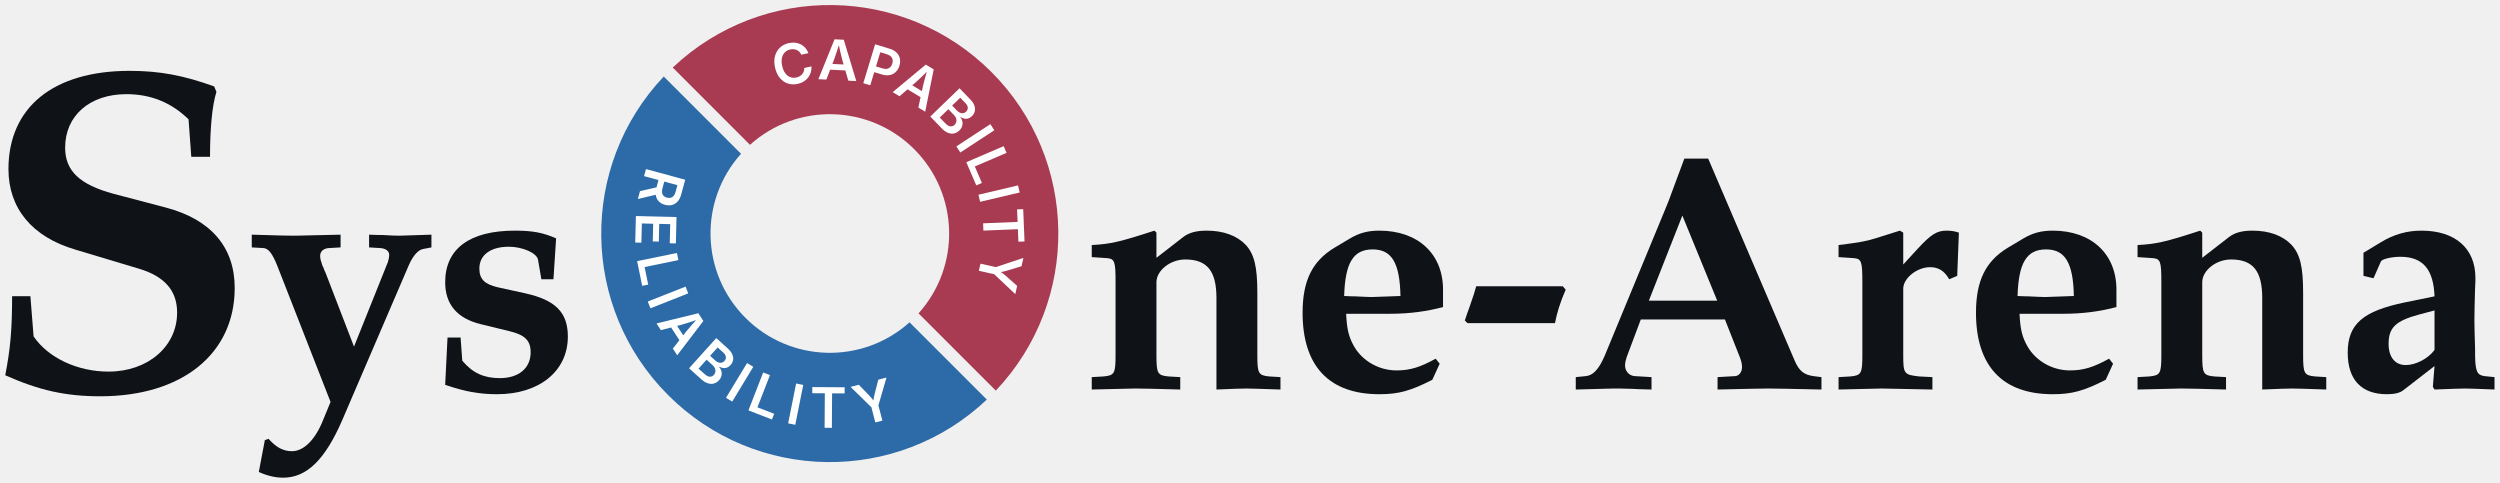
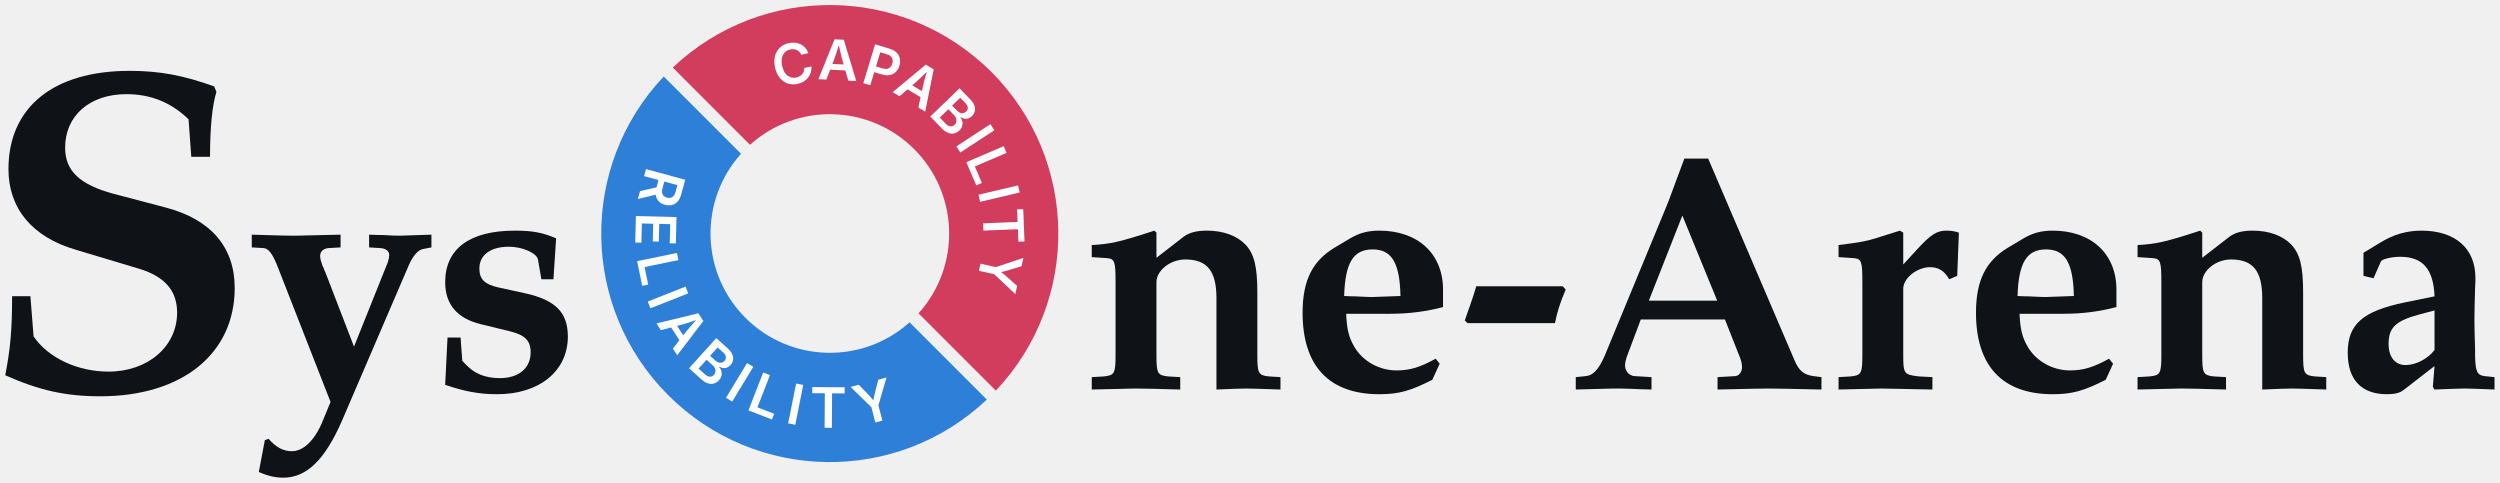
<svg xmlns="http://www.w3.org/2000/svg" viewBox="8.3 -153.0 984.3 190.1" width="984" height="190" role="img" aria-label="SysOne-Arena">
  <path fill="#0f1216" d="M12.96 -36.36C12.96 -22.86 12.24 -15.48 10.26 -5.22C23.58 0.72 34.02 3.06 47.7 3.06C79.92 3.06 100.62 -13.68 100.62 -39.6C100.62 -55.62 91.26 -66.6 73.44 -71.28L52.92 -76.68C39.6 -80.28 33.84 -85.68 33.84 -94.86C33.84 -107.46 43.56 -115.92 57.96 -115.92C67.5 -115.92 75.6 -112.68 82.44 -106.02L83.52 -91.26H90.9C90.9 -102.96 91.8 -111.6 93.42 -116.82L92.52 -118.98C80.46 -123.3 71.1 -125.1 59.22 -125.1C29.16 -125.1 11.52 -110.7 11.52 -86.4C11.52 -71.1 20.7 -59.76 37.8 -54.72L63.0 -47.16C73.08 -44.1 77.94 -38.52 77.94 -29.88C77.94 -16.56 66.42 -6.66 50.94 -6.66C38.7 -6.66 27.18 -12.06 21.42 -20.52L20.16 -36.36Z" />
  <path fill="#0f1216" d="M142.32 -55.572V-60.588L124.896 -60.192H123.18C121.464 -60.192 120.408 -60.192 107.34 -60.588V-55.572L111.96 -55.308C113.94 -55.176 115.524 -53.064 117.504 -48.048L138.36 5.28L135.324 12.672C132.288 20.196 127.8 24.684 123.18 24.684C119.748 24.684 116.976 23.232 113.94 19.8L112.488 20.328L110.112 32.868C113.676 34.452 116.712 35.112 119.748 35.112C128.988 35.112 136.248 27.984 142.98 12.408L169.248 -48.708C170.832 -52.272 172.812 -54.516 174.66 -54.912L178.092 -55.572V-60.588L165.816 -60.192H165.288C164.496 -60.192 162.78 -60.192 158.688 -60.456C158.028 -60.456 155.784 -60.456 153.54 -60.588V-55.572L157.896 -55.308C160.14 -55.176 161.46 -54.12 161.46 -52.668C161.46 -51.744 161.196 -50.556 160.932 -49.764L147.6 -16.5L136.512 -45.276C136.38 -45.672 136.248 -45.936 135.984 -46.464C135.588 -47.652 135.324 -48.18 135.192 -48.312C134.532 -50.292 134.268 -51.084 134.268 -52.272C134.268 -53.988 135.588 -55.176 137.7 -55.308Z" />
  <path fill="#0f1216" d="M226.14 -43.032 227.196 -59.136C222.048 -61.38 217.956 -62.172 210.96 -62.172C193.14 -62.172 183.504 -55.044 183.504 -41.844C183.504 -33.132 188.256 -27.588 197.496 -25.344L208.848 -22.572C214.92 -21.12 217.164 -18.876 217.164 -14.256C217.164 -8.052 212.544 -4.092 205.02 -4.092C198.816 -4.092 194.328 -6.072 190.236 -10.956L189.576 -20.064H184.428L183.504 -1.452C191.16 1.188 196.968 2.244 203.964 2.244C220.596 2.244 231.816 -6.864 231.816 -20.46C231.816 -29.964 226.932 -34.848 215.052 -37.488L204.228 -39.864C199.08 -41.052 196.968 -43.032 196.968 -47.256C196.968 -52.536 201.324 -55.836 208.584 -55.836C213.996 -55.836 219.672 -53.328 220.068 -50.688L221.388 -43.032Z" />
-   <path fill="#2c6aa8" d="M396.81 4.36A90.00 90.00 0 0 1 269.58 -122.87L300.01 -92.44A47.00 47.00 0 0 0 366.38 -26.07Z" />
+   <path fill="#2d7fd8" d="M396.81 4.36A90.00 90.00 0 0 1 269.58 -122.87L300.01 -92.44A47.00 47.00 0 0 0 366.38 -26.07Z" />
  <path fill="#ffffff" d="M262.584 -86.412 278.032 -82.223 276.466 -76.448Q275.985 -74.676 275.034 -73.631Q274.083 -72.587 272.8 -72.267Q271.517 -71.947 270.044 -72.346Q268.572 -72.746 267.654 -73.668Q266.735 -74.591 266.476 -75.974Q266.217 -77.358 266.7 -79.141L267.819 -83.267L270.11 -82.646L269.09 -78.883Q268.806 -77.835 268.922 -77.092Q269.037 -76.348 269.52 -75.872Q270.003 -75.396 270.812 -75.177Q271.641 -74.952 272.314 -75.114Q272.987 -75.277 273.48 -75.861Q273.972 -76.446 274.259 -77.503L274.959 -80.085L261.833 -83.644ZM260.228 -77.724 268.254 -79.577 267.433 -76.549 259.387 -74.624Z" />
  <path fill="#ffffff" d="M258.606 -67.924 274.607 -67.536 274.355 -57.14 271.939 -57.199 272.121 -64.727 267.804 -64.832 267.635 -57.862 265.251 -57.92 265.42 -64.89 260.953 -64.998 260.769 -57.427 258.353 -57.486Z" />
  <path fill="#ffffff" d="M259.095 -50.163 274.775 -53.379 275.351 -50.57 262.039 -47.839 263.459 -40.915 261.092 -40.43Z" />
  <path fill="#ffffff" d="M279.222 -37.466 264.335 -31.587 263.281 -34.255 278.169 -40.134Z" />
  <path fill="#ffffff" d="M266.736 -25.617 283.202 -29.649 285.185 -26.595 274.874 -13.085 273.159 -15.725 278.582 -22.641Q279.435 -23.694 280.555 -24.959Q281.674 -26.223 283.114 -27.812L283.442 -27.307Q281.392 -26.617 279.782 -26.09Q278.171 -25.563 276.915 -25.208L268.444 -22.987ZM271.833 -25.046 273.77 -26.304 278.362 -19.232 276.425 -17.974Z" />
  <path fill="#ffffff" d="M279.55 -7.975 290.267 -19.863 294.815 -15.763Q296.1 -14.605 296.587 -13.428Q297.074 -12.252 296.871 -11.176Q296.668 -10.101 295.869 -9.215Q295.215 -8.489 294.472 -8.227Q293.728 -7.964 292.974 -8.065Q292.219 -8.167 291.515 -8.556L291.407 -8.437Q292.008 -7.837 292.274 -6.96Q292.54 -6.084 292.336 -5.112Q292.131 -4.139 291.319 -3.237Q290.484 -2.312 289.376 -1.98Q288.267 -1.649 286.988 -2.035Q285.71 -2.422 284.345 -3.652ZM283.284 -7.833 285.614 -5.733Q286.795 -4.669 287.728 -4.652Q288.66 -4.636 289.3 -5.346Q289.782 -5.881 289.904 -6.545Q290.025 -7.209 289.766 -7.891Q289.506 -8.574 288.844 -9.171L286.442 -11.336ZM287.83 -12.876 289.977 -10.941Q290.543 -10.43 291.177 -10.235Q291.811 -10.04 292.415 -10.189Q293.02 -10.338 293.494 -10.865Q294.12 -11.559 294.036 -12.444Q293.952 -13.33 292.995 -14.193L290.801 -16.171Z" />
  <path fill="#ffffff" d="M304.838 -8.538 296.543 5.151 294.09 3.665 302.385 -10.024Z" />
  <path fill="#ffffff" d="M302.933 8.607 308.736 -6.31 311.409 -5.27 306.483 7.395 313.07 9.957 312.194 12.21Z" />
  <path fill="#ffffff" d="M324.517 -1.414 321.382 14.281 318.569 13.719 321.705 -1.976Z" />
  <path fill="#ffffff" d="M328.067 1.853 328.082 -0.564 340.822 -0.486 340.807 1.931 335.877 1.901 335.793 15.489 332.925 15.472 333.009 1.883Z" />
  <path fill="#ffffff" d="M352.905 13.363 351.341 7.365 343.15 -0.635 346.393 -1.481 350.432 2.684Q351.069 3.34 351.602 3.978Q352.134 4.616 352.772 5.571L352.044 5.761Q352.121 4.608 352.267 3.782Q352.412 2.956 352.636 2.11L354.075 -3.483L357.297 -4.323L354.117 6.642L355.68 12.639Z" />
-   <path fill="#a83a52" d="M273.12 -126.40A90.00 90.00 0 0 1 400.35 0.83L369.92 -29.60A47.00 47.00 0 0 0 303.54 -95.97Z" />
+   <path fill="#d23c5d" d="M273.12 -126.40A90.00 90.00 0 0 1 400.35 0.83L369.92 -29.60A47.00 47.00 0 0 0 303.54 -95.97Z" />
  <path fill="#ffffff" d="M322.361 -119.973Q320.306 -119.512 318.478 -120.104Q316.65 -120.696 315.315 -122.279Q313.981 -123.863 313.416 -126.378Q312.85 -128.904 313.385 -130.912Q313.92 -132.92 315.326 -134.237Q316.731 -135.554 318.765 -136.01Q320.043 -136.297 321.241 -136.186Q322.438 -136.075 323.47 -135.574Q324.501 -135.073 325.293 -134.194Q326.085 -133.314 326.56 -132.078L323.74 -131.446Q323.447 -132.117 322.997 -132.578Q322.547 -133.038 321.971 -133.3Q321.394 -133.562 320.733 -133.617Q320.071 -133.672 319.368 -133.515Q318.09 -133.228 317.244 -132.361Q316.398 -131.494 316.113 -130.137Q315.828 -128.78 316.226 -127.008Q316.628 -125.216 317.469 -124.116Q318.31 -123.017 319.441 -122.61Q320.573 -122.203 321.831 -122.485Q322.533 -122.643 323.108 -122.975Q323.683 -123.308 324.097 -123.792Q324.512 -124.276 324.726 -124.891Q324.94 -125.506 324.911 -126.226L327.741 -126.86Q327.835 -125.703 327.526 -124.605Q327.216 -123.506 326.524 -122.569Q325.831 -121.632 324.788 -120.958Q323.744 -120.283 322.361 -119.973Z" />
  <path fill="#ffffff" d="M330.477 -121.811 336.841 -137.523 340.479 -137.344 345.401 -121.077 342.257 -121.232 339.822 -129.676Q339.467 -130.984 339.096 -132.632Q338.725 -134.279 338.28 -136.377L338.881 -136.347Q338.242 -134.281 337.727 -132.667Q337.212 -131.052 336.764 -129.826L333.609 -121.657ZM333.922 -125.61 334.035 -127.917 342.458 -127.503 342.344 -125.196Z" />
  <path fill="#ffffff" d="M348.16 -120.239 352.817 -135.553 358.541 -133.812Q360.299 -133.278 361.301 -132.254Q362.304 -131.231 362.572 -129.898Q362.84 -128.564 362.396 -127.105Q361.949 -125.635 360.981 -124.683Q360.012 -123.732 358.599 -123.443Q357.187 -123.154 355.419 -123.691L351.626 -124.844L352.314 -127.105L355.747 -126.062Q356.785 -125.746 357.557 -125.904Q358.329 -126.062 358.836 -126.604Q359.344 -127.146 359.591 -127.958Q359.837 -128.77 359.715 -129.492Q359.592 -130.214 359.03 -130.767Q358.468 -131.319 357.42 -131.638L354.861 -132.416L350.904 -119.405Z" />
  <path fill="#ffffff" d="M359.736 -116.716 372.77 -127.555 375.891 -125.679 372.542 -109.017 369.845 -110.638 371.689 -119.231Q371.994 -120.552 372.446 -122.179Q372.898 -123.806 373.496 -125.865L374.012 -125.555Q372.472 -124.037 371.255 -122.857Q370.038 -121.677 369.065 -120.808L362.424 -115.099ZM364.568 -118.436 365.758 -120.415 372.985 -116.07 371.795 -114.091Z" />
  <path fill="#ffffff" d="M374.549 -107.115 386.058 -118.238 390.313 -113.835Q391.515 -112.591 391.92 -111.384Q392.325 -110.176 392.048 -109.118Q391.772 -108.059 390.914 -107.23Q390.212 -106.551 389.452 -106.34Q388.693 -106.129 387.947 -106.282Q387.201 -106.435 386.525 -106.872L386.409 -106.76Q386.968 -106.12 387.173 -105.228Q387.378 -104.335 387.107 -103.379Q386.836 -102.423 385.963 -101.579Q385.067 -100.713 383.939 -100.459Q382.81 -100.205 381.561 -100.678Q380.311 -101.152 379.035 -102.473ZM378.264 -106.717 380.444 -104.462Q381.549 -103.318 382.478 -103.238Q383.407 -103.157 384.095 -103.822Q384.612 -104.322 384.779 -104.976Q384.946 -105.63 384.734 -106.329Q384.522 -107.028 383.902 -107.669L381.655 -109.994ZM383.146 -111.435 385.154 -109.357Q385.684 -108.809 386.303 -108.57Q386.922 -108.332 387.536 -108.439Q388.149 -108.546 388.659 -109.039Q389.331 -109.688 389.308 -110.577Q389.285 -111.467 388.389 -112.394L386.337 -114.518Z" />
  <path fill="#ffffff" d="M399.765 -101.709 386.372 -92.945 384.801 -95.345 398.194 -104.109Z" />
  <path fill="#ffffff" d="M388.733 -89.127 403.44 -95.443 404.572 -92.807 392.086 -87.445 394.875 -80.95 392.654 -79.997Z" />
  <path fill="#ffffff" d="M409.75 -77.202 394.172 -73.525 393.513 -76.316 409.091 -79.994Z" />
  <path fill="#ffffff" d="M408.723 -70.546 411.138 -70.644 411.657 -57.914 409.242 -57.816 409.041 -62.742 395.464 -62.188 395.347 -65.054 408.924 -65.608Z" />
  <path fill="#ffffff" d="M394.305 -49.165 400.353 -47.81 411.215 -51.432 410.482 -48.161 404.931 -46.476Q404.057 -46.21 403.245 -46.028Q402.434 -45.847 401.293 -45.717L401.458 -46.451Q402.447 -45.855 403.115 -45.347Q403.783 -44.84 404.433 -44.254L408.747 -40.414L408.019 -37.165L399.726 -45.011L393.678 -46.366Z" />
  <path fill="#0f1216" d="M438.132 -4.488V0.396L455.16 0.0C457.8 0.0 464.136 0.132 472.98 0.396V-4.488L468.36 -4.752C464.004 -5.148 463.608 -5.94 463.608 -13.2V-41.844C463.608 -46.464 469.02 -50.82 474.96 -50.82C483.54 -50.82 487.236 -46.332 487.236 -35.64V0.396C494.1 0.132 496.74 0.0 499.116 0.0C501.228 0.0 504.0 0.132 512.448 0.396V-4.488L508.092 -4.752C503.736 -5.148 503.34 -5.94 503.34 -13.2V-37.752C503.34 -47.916 502.152 -52.932 498.72 -56.628C495.288 -60.192 490.008 -62.172 483.408 -62.172C479.316 -62.172 476.412 -61.38 474.168 -59.664L463.608 -51.48V-61.38L462.816 -62.172C449.088 -57.684 445.392 -56.892 438.132 -56.496V-51.744L444.072 -51.348C447.108 -51.084 447.504 -50.16 447.504 -42.108V-13.2C447.504 -5.94 447.108 -5.148 442.752 -4.752Z" />
  <path fill="#0f1216" d="M576.468 -38.94C576.468 -53.064 566.568 -62.172 551.388 -62.172C546.9 -62.172 543.468 -61.248 539.904 -59.136L533.7 -55.44C524.988 -50.16 521.16 -42.504 521.16 -29.832C521.16 -8.844 531.588 2.244 551.388 2.244C559.044 2.244 563.664 0.924 572.244 -3.432L575.148 -9.768L573.564 -11.748C567.36 -8.316 563.4 -7.128 558.12 -7.128C551.256 -7.128 544.788 -10.824 541.488 -16.5C539.376 -20.196 538.584 -23.232 538.32 -29.436H555.612C563.268 -29.436 570.0 -30.36 576.468 -32.076ZM548.616 -36.036H548.088C546.9 -36.036 544.656 -36.168 541.752 -36.3C541.092 -36.3 539.904 -36.3 537.528 -36.432C537.924 -49.5 541.092 -54.78 548.748 -54.78C556.272 -54.78 559.44 -49.5 559.704 -36.432Z" />
  <path fill="#0f1216" d="M589.536 -40.26C588.876 -37.884 588.612 -37.092 587.028 -32.472C586.104 -29.964 585.708 -28.776 585.048 -26.796L586.104 -25.74H620.556C621.216 -29.436 622.668 -34.188 624.78 -38.94L623.592 -40.26Z" />
  <path fill="#0f1216" d="M687.48 -27.192 693.42 -12.144C693.948 -10.824 694.212 -9.504 694.212 -8.448C694.212 -6.468 693.024 -5.016 691.572 -4.884L684.576 -4.488V0.396C695.928 0.132 702.0 0.0 704.64 0.0C707.148 0.0 713.616 0.132 725.496 0.396V-4.488L722.328 -4.884C718.632 -5.412 716.784 -6.864 715.068 -10.692L680.88 -90.552H671.508C669.66 -85.668 668.34 -82.104 667.812 -80.652C665.964 -75.504 664.644 -72.072 663.984 -70.62L640.092 -12.804C637.848 -7.656 635.604 -5.148 632.7 -4.884L628.74 -4.488V0.396C638.508 0.132 643.392 0.0 643.656 0.0C644.976 0.0 647.484 0.0 651.048 0.132C652.104 0.264 654.612 0.264 658.572 0.396V-4.488L651.972 -4.884C649.728 -5.016 648.144 -6.864 648.144 -9.108C648.144 -10.032 648.408 -11.22 648.804 -12.408L654.348 -27.192ZM670.716 -68.112 684.444 -34.584H657.516Z" />
  <path fill="#0f1216" d="M732.228 -4.488V0.396L749.256 0.0C750.972 0.0 751.236 0.0 769.188 0.396V-4.488L764.04 -4.752C757.968 -5.412 757.704 -5.808 757.704 -13.2V-39.336C757.704 -43.428 763.116 -47.784 768.264 -47.784C771.564 -47.784 773.94 -46.332 775.788 -43.032L778.956 -44.352L779.616 -61.38C778.164 -61.908 776.58 -62.172 774.732 -62.172C770.904 -62.172 768.528 -60.588 763.512 -55.176L757.704 -48.84V-61.38L756.384 -62.172L747.144 -59.268C743.052 -57.948 740.544 -57.552 732.228 -56.496V-51.744L738.168 -51.348C741.204 -51.084 741.6 -50.16 741.6 -42.108V-13.2C741.6 -5.94 741.204 -5.148 736.848 -4.752Z" />
  <path fill="#0f1216" d="M841.656 -38.94C841.656 -53.064 831.756 -62.172 816.576 -62.172C812.088 -62.172 808.656 -61.248 805.092 -59.136L798.888 -55.44C790.176 -50.16 786.348 -42.504 786.348 -29.832C786.348 -8.844 796.776 2.244 816.576 2.244C824.232 2.244 828.852 0.924 837.432 -3.432L840.336 -9.768L838.752 -11.748C832.548 -8.316 828.588 -7.128 823.308 -7.128C816.444 -7.128 809.976 -10.824 806.676 -16.5C804.564 -20.196 803.772 -23.232 803.508 -29.436H820.8C828.456 -29.436 835.188 -30.36 841.656 -32.076ZM813.804 -36.036H813.276C812.088 -36.036 809.844 -36.168 806.94 -36.3C806.28 -36.3 805.092 -36.3 802.716 -36.432C803.112 -49.5 806.28 -54.78 813.936 -54.78C821.46 -54.78 824.628 -49.5 824.892 -36.432Z" />
  <path fill="#0f1216" d="M849.972 -4.488V0.396L867 0.0C869.64 0.0 875.976 0.132 884.82 0.396V-4.488L880.2 -4.752C875.844 -5.148 875.448 -5.94 875.448 -13.2V-41.844C875.448 -46.464 880.86 -50.82 886.8 -50.82C895.38 -50.82 899.076 -46.332 899.076 -35.64V0.396C905.94 0.132 908.58 0.0 910.956 0.0C913.068 0.0 915.84 0.132 924.288 0.396V-4.488L919.932 -4.752C915.576 -5.148 915.18 -5.94 915.18 -13.2V-37.752C915.18 -47.916 913.992 -52.932 910.56 -56.628C907.128 -60.192 901.848 -62.172 895.248 -62.172C891.156 -62.172 888.252 -61.38 886.008 -59.664L875.448 -51.48V-61.38L874.656 -62.172C860.928 -57.684 857.232 -56.892 849.972 -56.496V-51.744L855.912 -51.348C858.948 -51.084 859.344 -50.16 859.344 -42.108V-13.2C859.344 -5.94 858.948 -5.148 854.592 -4.752Z" />
  <path fill="#0f1216" d="M966.924 -8.844 966.264 -0.66 966.924 0.396C973.92 0.132 976.956 0.0 978.936 0.0C980.784 0.0 983.688 0.132 990.552 0.396V-4.488L986.592 -4.884C983.688 -5.28 983.028 -6.732 982.896 -12.936V-15.708C982.764 -20.196 982.632 -23.892 982.632 -26.928C982.632 -30.228 982.764 -34.584 982.896 -39.6C983.028 -41.316 983.028 -42.636 983.028 -43.56C983.028 -55.176 975.108 -62.172 961.776 -62.172C956.1 -62.172 950.952 -60.72 945.936 -57.684L938.94 -53.46V-44.352L942.9 -43.428L945.804 -50.028C946.2 -50.952 949.896 -51.876 953.46 -51.876C962.304 -51.876 966.528 -46.992 966.924 -36.3L955.308 -33.924C938.676 -30.492 932.736 -25.344 932.736 -14.124C932.736 -3.432 938.148 2.244 948.18 2.244C951.216 2.244 953.328 1.716 954.648 0.66ZM966.924 -15.18C964.416 -11.748 959.532 -9.24 955.572 -9.24C951.348 -9.24 948.84 -12.408 948.84 -17.556C948.84 -24.024 951.612 -26.664 960.984 -29.172L966.924 -30.756Z" />
</svg>
